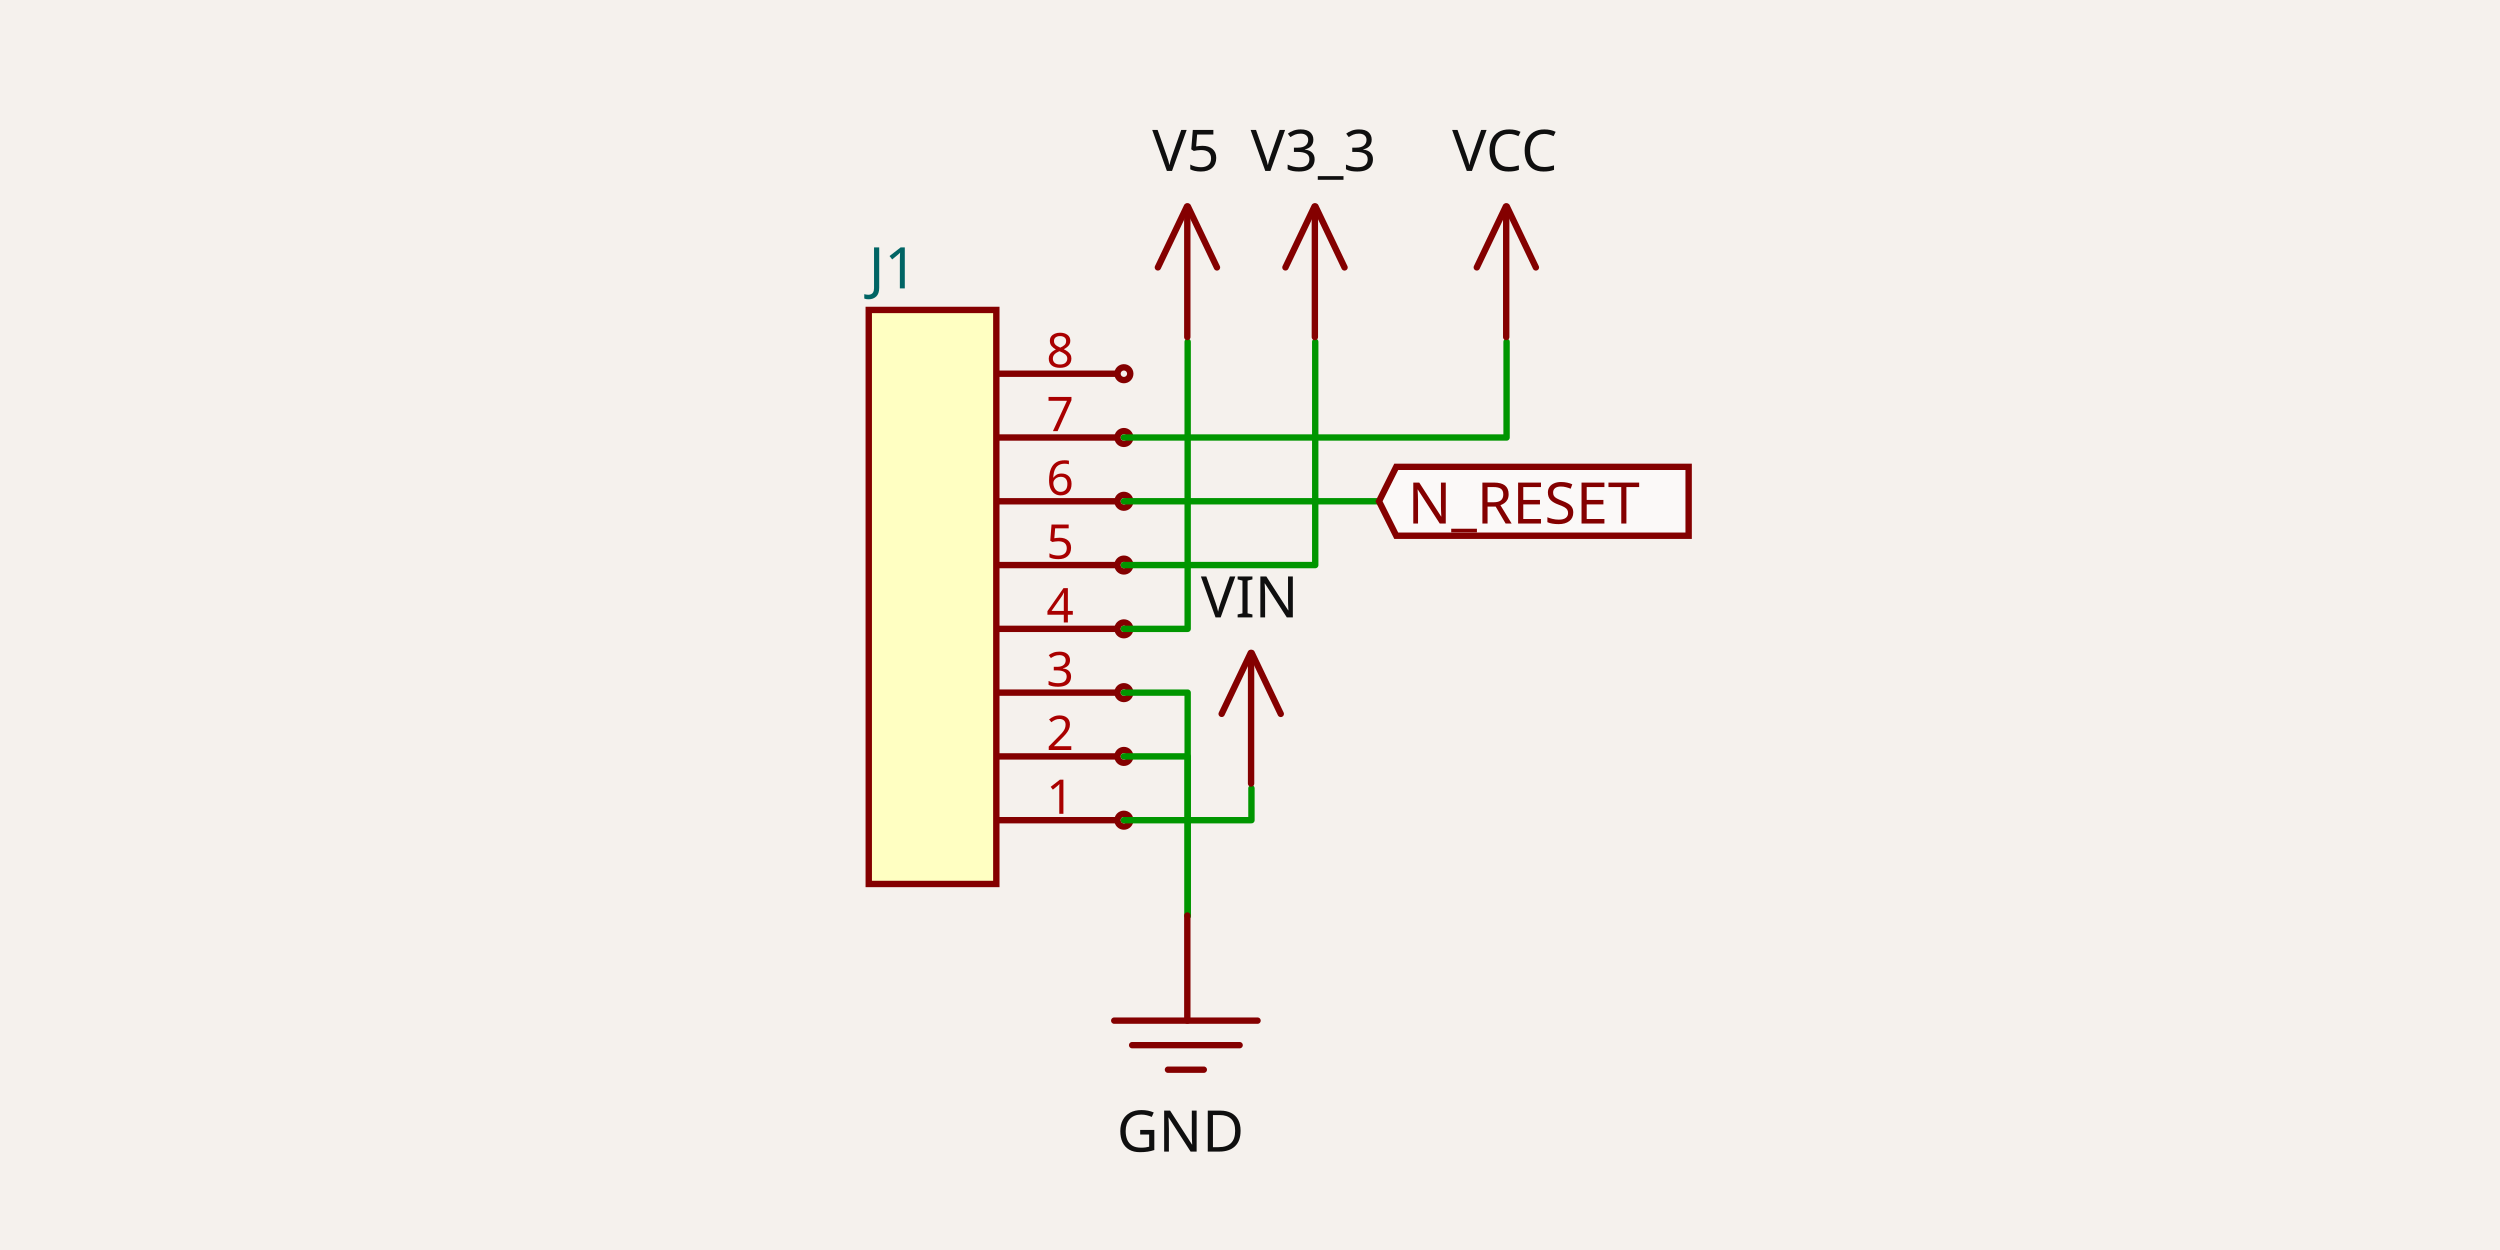
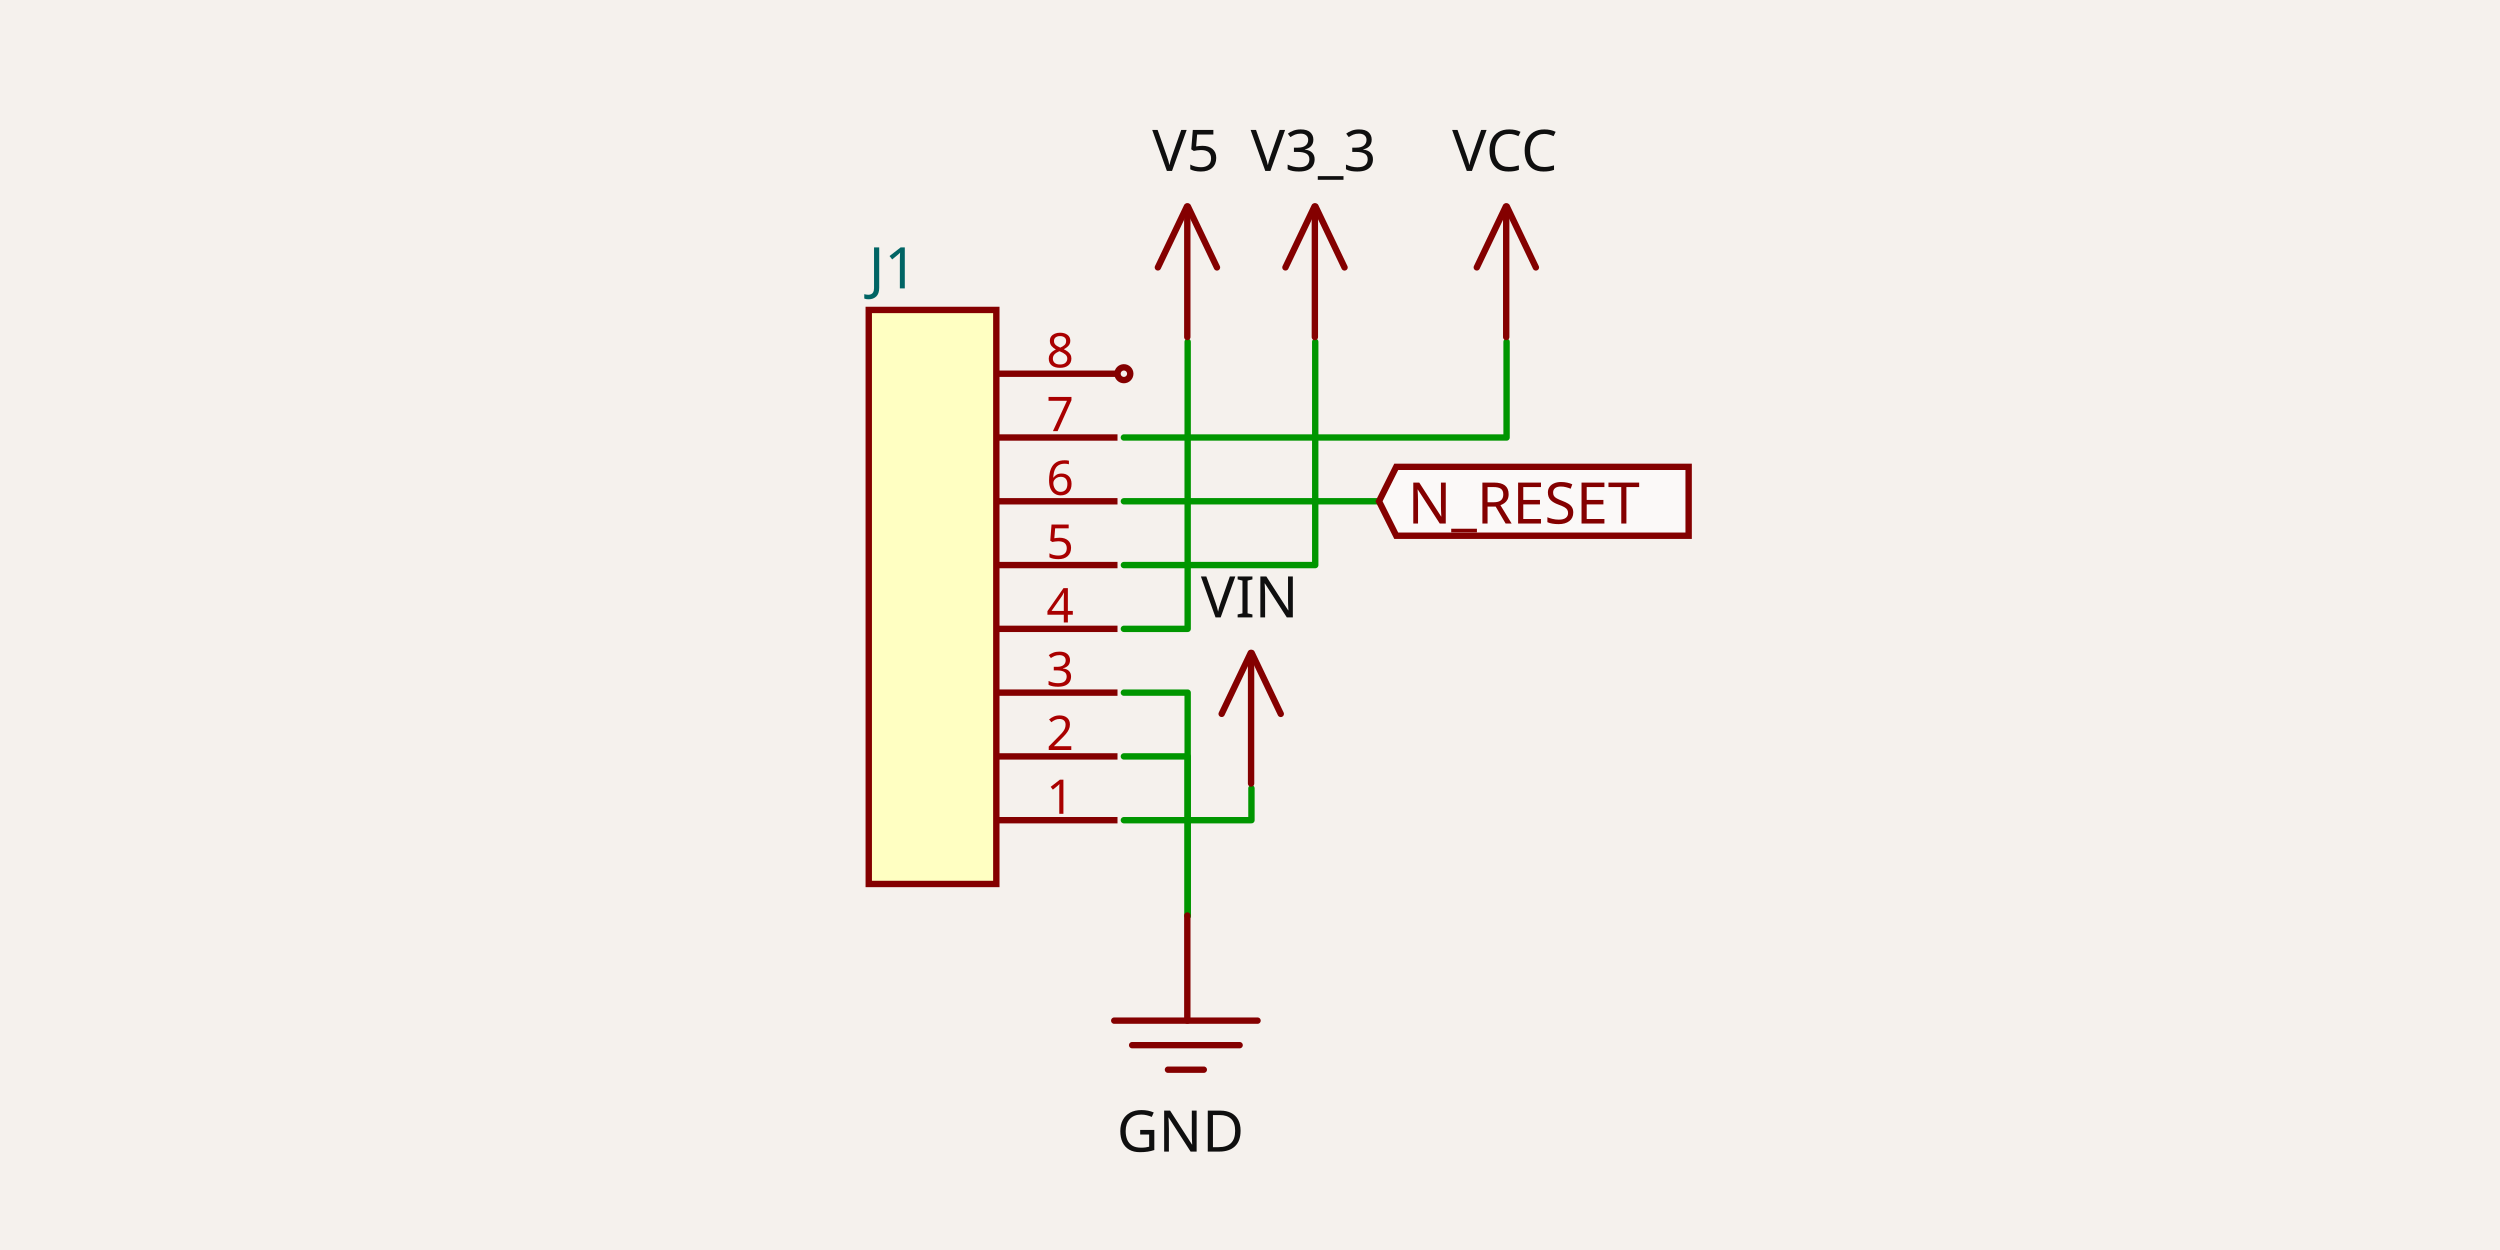
- <svg xmlns="http://www.w3.org/2000/svg" width="1200" height="600" style="background-color: rgb(245, 241, 237)" data-real-to-screen-transform="matrix(153.076844576,0,0,-153.076844576,447.6171037861,-478.8447800796)">
+ <svg xmlns="http://www.w3.org/2000/svg" width="1200" height="600" style="background-color: rgb(245, 241, 237)" data-real-to-screen-transform="matrix(153.076844576,0,0,-153.076844576,447.6171037861,-478.8447800796)" data-software-used-string="@tscircuit/core@0.0.532">
  <style>
              .boundary { fill: rgb(245, 241, 237); }
              .schematic-boundary { fill: none; stroke: #fff; }
              .component { fill: none; stroke: rgb(132, 0, 0); }
              .chip { fill: rgb(255, 255, 194); stroke: rgb(132, 0, 0); }
              .component-pin { fill: none; stroke: rgb(132, 0, 0); }
              .trace:hover {
                filter: invert(1);
              }
              .trace:hover .trace-crossing-outline {
                opacity: 0;
              }
              .trace:hover .trace-junction {
                filter: invert(1);
              }
              .text { font-family: sans-serif; fill: rgb(0, 150, 0); }
              .pin-number { fill: rgb(169, 0, 0); }
              .port-label { fill: rgb(0, 100, 100); }
              .component-name { fill: rgb(0, 100, 100); }
            </style>
  <rect class="boundary" x="0" y="0" width="1200" height="600" />
  <g data-circuit-json-type="schematic_component" data-schematic-component-id="schematic_component_0">
    <rect class="component chip" x="417.002" y="148.77" width="61.231" height="275.538" stroke-width="3.062px" fill="rgb(255, 255, 194)" stroke="rgb(132, 0, 0)" />
    <rect class="component-overlay" x="417.002" y="148.77" width="61.231" height="275.538" fill="transparent" />
    <text x="417.002" y="444.209" fill="#006464" text-anchor="start" dominant-baseline="middle" font-family="sans-serif" font-size="27.554px" transform="rotate(0, 417.0017, 444.2086)" />
    <text x="417.002" y="128.87" fill="#006464" text-anchor="start" dominant-baseline="middle" font-family="sans-serif" font-size="27.554px" transform="rotate(0, 417.0017, 128.8703)">J1</text>
    <line class="component-pin" x1="536.402" y1="393.693" x2="478.232" y2="393.693" stroke-width="3.062px" />
-     <circle class="component-pin" cx="539.463" cy="393.693" r="3.062" stroke-width="3.062px" />
    <text class="pin-number" x="508.848" y="390.632" style="font-family: sans-serif;" fill="rgb(169, 0, 0)" text-anchor="middle" dominant-baseline="auto" font-size="22.962px" transform="">1</text>
    <line class="component-pin" x1="536.402" y1="363.078" x2="478.232" y2="363.078" stroke-width="3.062px" />
-     <circle class="component-pin" cx="539.463" cy="363.078" r="3.062" stroke-width="3.062px" />
    <text class="pin-number" x="508.848" y="360.016" style="font-family: sans-serif;" fill="rgb(169, 0, 0)" text-anchor="middle" dominant-baseline="auto" font-size="22.962px" transform="">2</text>
    <line class="component-pin" x1="536.402" y1="332.462" x2="478.232" y2="332.462" stroke-width="3.062px" />
-     <circle class="component-pin" cx="539.463" cy="332.462" r="3.062" stroke-width="3.062px" />
    <text class="pin-number" x="508.848" y="329.401" style="font-family: sans-serif;" fill="rgb(169, 0, 0)" text-anchor="middle" dominant-baseline="auto" font-size="22.962px" transform="">3</text>
    <line class="component-pin" x1="536.402" y1="301.847" x2="478.232" y2="301.847" stroke-width="3.062px" />
-     <circle class="component-pin" cx="539.463" cy="301.847" r="3.062" stroke-width="3.062px" />
    <text class="pin-number" x="508.848" y="298.786" style="font-family: sans-serif;" fill="rgb(169, 0, 0)" text-anchor="middle" dominant-baseline="auto" font-size="22.962px" transform="">4</text>
    <line class="component-pin" x1="536.402" y1="271.232" x2="478.232" y2="271.232" stroke-width="3.062px" />
-     <circle class="component-pin" cx="539.463" cy="271.232" r="3.062" stroke-width="3.062px" />
    <text class="pin-number" x="508.848" y="268.17" style="font-family: sans-serif;" fill="rgb(169, 0, 0)" text-anchor="middle" dominant-baseline="auto" font-size="22.962px" transform="">5</text>
    <line class="component-pin" x1="536.402" y1="240.616" x2="478.232" y2="240.616" stroke-width="3.062px" />
-     <circle class="component-pin" cx="539.463" cy="240.616" r="3.062" stroke-width="3.062px" />
    <text class="pin-number" x="508.848" y="237.555" style="font-family: sans-serif;" fill="rgb(169, 0, 0)" text-anchor="middle" dominant-baseline="auto" font-size="22.962px" transform="">6</text>
    <line class="component-pin" x1="536.402" y1="210.001" x2="478.232" y2="210.001" stroke-width="3.062px" />
-     <circle class="component-pin" cx="539.463" cy="210.001" r="3.062" stroke-width="3.062px" />
    <text class="pin-number" x="508.848" y="206.939" style="font-family: sans-serif;" fill="rgb(169, 0, 0)" text-anchor="middle" dominant-baseline="auto" font-size="22.962px" transform="">7</text>
    <line class="component-pin" x1="536.402" y1="179.386" x2="478.232" y2="179.386" stroke-width="3.062px" />
    <circle class="component-pin" cx="539.463" cy="179.386" r="3.062" stroke-width="3.062px" />
    <text class="pin-number" x="508.848" y="176.324" style="font-family: sans-serif;" fill="rgb(169, 0, 0)" text-anchor="middle" dominant-baseline="auto" font-size="22.962px" transform="">8</text>
  </g>
  <g class="trace" data-circuit-json-type="schematic_trace" data-schematic-trace-id="schematic_trace_0">
    <path d="M 539.463 393.693 L 600.694 393.693 L 600.694 378.386" class="trace-invisible-hover-outline" stroke="rgb(0, 150, 0)" fill="none" stroke-width="24.492px" stroke-linecap="round" opacity="0" stroke-linejoin="round" />
    <path d="M 539.463 393.693 L 600.694 393.693 L 600.694 378.386" stroke="rgb(0, 150, 0)" fill="none" stroke-width="3.062px" stroke-linecap="round" stroke-linejoin="round" />
  </g>
  <g class="trace" data-circuit-json-type="schematic_trace" data-schematic-trace-id="schematic_trace_1">
    <path d="M 539.463 363.078 L 570.079 363.078 L 570.079 439.616" class="trace-invisible-hover-outline" stroke="rgb(0, 150, 0)" fill="none" stroke-width="24.492px" stroke-linecap="round" opacity="0" stroke-linejoin="round" />
    <path d="M 539.463 363.078 L 570.079 363.078 L 570.079 439.616" stroke="rgb(0, 150, 0)" fill="none" stroke-width="3.062px" stroke-linecap="round" stroke-linejoin="round" />
  </g>
  <g class="trace" data-circuit-json-type="schematic_trace" data-schematic-trace-id="schematic_trace_2">
    <path d="M 539.463 332.462 L 570.079 332.462 L 570.079 439.616" class="trace-invisible-hover-outline" stroke="rgb(0, 150, 0)" fill="none" stroke-width="24.492px" stroke-linecap="round" opacity="0" stroke-linejoin="round" />
    <path d="M 539.463 332.462 L 570.079 332.462 L 570.079 439.616" stroke="rgb(0, 150, 0)" fill="none" stroke-width="3.062px" stroke-linecap="round" stroke-linejoin="round" />
  </g>
  <g class="trace" data-circuit-json-type="schematic_trace" data-schematic-trace-id="schematic_trace_3">
    <path d="M 539.463 301.847 L 570.079 301.847 L 570.079 164.078" class="trace-invisible-hover-outline" stroke="rgb(0, 150, 0)" fill="none" stroke-width="24.492px" stroke-linecap="round" opacity="0" stroke-linejoin="round" />
    <path d="M 539.463 301.847 L 570.079 301.847 L 570.079 164.078" stroke="rgb(0, 150, 0)" fill="none" stroke-width="3.062px" stroke-linecap="round" stroke-linejoin="round" />
  </g>
  <g class="trace" data-circuit-json-type="schematic_trace" data-schematic-trace-id="schematic_trace_4">
    <path d="M 539.463 271.232 L 631.309 271.232 L 631.309 164.078" class="trace-invisible-hover-outline" stroke="rgb(0, 150, 0)" fill="none" stroke-width="24.492px" stroke-linecap="round" opacity="0" stroke-linejoin="round" />
    <path d="M 539.463 271.232 L 631.309 271.232 L 631.309 164.078" stroke="rgb(0, 150, 0)" fill="none" stroke-width="3.062px" stroke-linecap="round" stroke-linejoin="round" />
  </g>
  <g class="trace" data-circuit-json-type="schematic_trace" data-schematic-trace-id="schematic_trace_5">
    <path d="M 539.463 210.001 L 723.155 210.001 L 723.155 164.078" class="trace-invisible-hover-outline" stroke="rgb(0, 150, 0)" fill="none" stroke-width="24.492px" stroke-linecap="round" opacity="0" stroke-linejoin="round" />
    <path d="M 539.463 210.001 L 723.155 210.001 L 723.155 164.078" stroke="rgb(0, 150, 0)" fill="none" stroke-width="3.062px" stroke-linecap="round" stroke-linejoin="round" />
  </g>
  <g class="trace" data-circuit-json-type="schematic_trace" data-schematic-trace-id="schematic_trace_6">
    <path d="M 539.463 240.616 L 661.925 240.616" class="trace-invisible-hover-outline" stroke="rgb(0, 150, 0)" fill="none" stroke-width="24.492px" stroke-linecap="round" opacity="0" stroke-linejoin="round" />
    <path d="M 539.463 240.616 L 661.925 240.616" stroke="rgb(0, 150, 0)" fill="none" stroke-width="3.062px" stroke-linecap="round" stroke-linejoin="round" />
  </g>
  <rect class="component-overlay" x="586.399" y="313.403" width="28.362" height="62.694" fill="transparent" />
  <path d="M 600.356 313.403 L 586.399 342.652" stroke="rgb(132, 0, 0)" fill="none" stroke-width="3.062px" stroke-linecap="round" />
  <path d="M 600.804 313.418 L 614.761 342.667" stroke="rgb(132, 0, 0)" fill="none" stroke-width="3.062px" stroke-linecap="round" />
  <path d="M 600.517 314.175 L 600.517 376.098" stroke="rgb(132, 0, 0)" fill="none" stroke-width="3.062px" stroke-linecap="round" />
  <text x="599.833" y="304.433" fill="rgb(15, 15, 15)" font-family="sans-serif" text-anchor="middle" dominant-baseline="ideographic" font-size="27.554px">VIN</text>
  <rect class="component-overlay" x="534.834" y="439.45" width="68.781" height="74.002" fill="transparent" />
  <path d="M 569.912 439.45 L 569.912 489.91" stroke="rgb(132, 0, 0)" fill="none" stroke-width="3.062px" stroke-linecap="round" />
  <path d="M 534.834 489.905 L 603.615 489.905" stroke="rgb(132, 0, 0)" fill="none" stroke-width="3.062px" stroke-linecap="round" />
  <path d="M 543.432 501.678 L 595.017 501.678" stroke="rgb(132, 0, 0)" fill="none" stroke-width="3.062px" stroke-linecap="round" />
  <path d="M 560.627 513.452 L 577.822 513.452" stroke="rgb(132, 0, 0)" fill="none" stroke-width="3.062px" stroke-linecap="round" />
  <text x="566.616" y="531.382" fill="rgb(15, 15, 15)" font-family="sans-serif" text-anchor="middle" dominant-baseline="hanging" font-size="27.554px">GND</text>
  <rect class="component-overlay" x="555.783" y="99.096" width="28.362" height="62.694" fill="transparent" />
  <path d="M 569.74 99.096 L 555.783 128.344" stroke="rgb(132, 0, 0)" fill="none" stroke-width="3.062px" stroke-linecap="round" />
  <path d="M 570.188 99.111 L 584.145 128.359" stroke="rgb(132, 0, 0)" fill="none" stroke-width="3.062px" stroke-linecap="round" />
  <path d="M 569.902 99.867 L 569.902 161.79" stroke="rgb(132, 0, 0)" fill="none" stroke-width="3.062px" stroke-linecap="round" />
  <text x="569.217" y="90.125" fill="rgb(15, 15, 15)" font-family="sans-serif" text-anchor="middle" dominant-baseline="ideographic" font-size="27.554px">V5</text>
  <rect class="component-overlay" x="617.014" y="99.096" width="28.362" height="62.694" fill="transparent" />
  <path d="M 630.971 99.096 L 617.014 128.344" stroke="rgb(132, 0, 0)" fill="none" stroke-width="3.062px" stroke-linecap="round" />
  <path d="M 631.419 99.111 L 645.376 128.359" stroke="rgb(132, 0, 0)" fill="none" stroke-width="3.062px" stroke-linecap="round" />
  <path d="M 631.133 99.867 L 631.133 161.79" stroke="rgb(132, 0, 0)" fill="none" stroke-width="3.062px" stroke-linecap="round" />
  <text x="630.448" y="90.125" fill="rgb(15, 15, 15)" font-family="sans-serif" text-anchor="middle" dominant-baseline="ideographic" font-size="27.554px">V3_3</text>
  <rect class="component-overlay" x="708.86" y="99.096" width="28.362" height="62.694" fill="transparent" />
  <path d="M 722.817 99.096 L 708.86 128.344" stroke="rgb(132, 0, 0)" fill="none" stroke-width="3.062px" stroke-linecap="round" />
  <path d="M 723.265 99.111 L 737.222 128.359" stroke="rgb(132, 0, 0)" fill="none" stroke-width="3.062px" stroke-linecap="round" />
  <path d="M 722.979 99.867 L 722.979 161.79" stroke="rgb(132, 0, 0)" fill="none" stroke-width="3.062px" stroke-linecap="round" />
  <text x="722.294" y="90.125" fill="rgb(15, 15, 15)" font-family="sans-serif" text-anchor="middle" dominant-baseline="ideographic" font-size="27.554px">VCC</text>
  <path class="net-label" d="     M 661.925,240.616     L 670.191,224.084     L 810.552,224.084     L 810.552,257.149     L 670.191,257.149     Z   " fill="rgba(255, 255, 255, 0.6)" stroke="rgb(132, 0, 0)" stroke-width="3.062px" />
  <text class="net-label-text" x="675.702" y="240.616" fill="rgb(132, 0, 0)" text-anchor="start" dominant-baseline="central" font-family="sans-serif" font-variant-numeric="tabular-nums" font-size="27.554px" transform="">N_RESET</text>
</svg>
